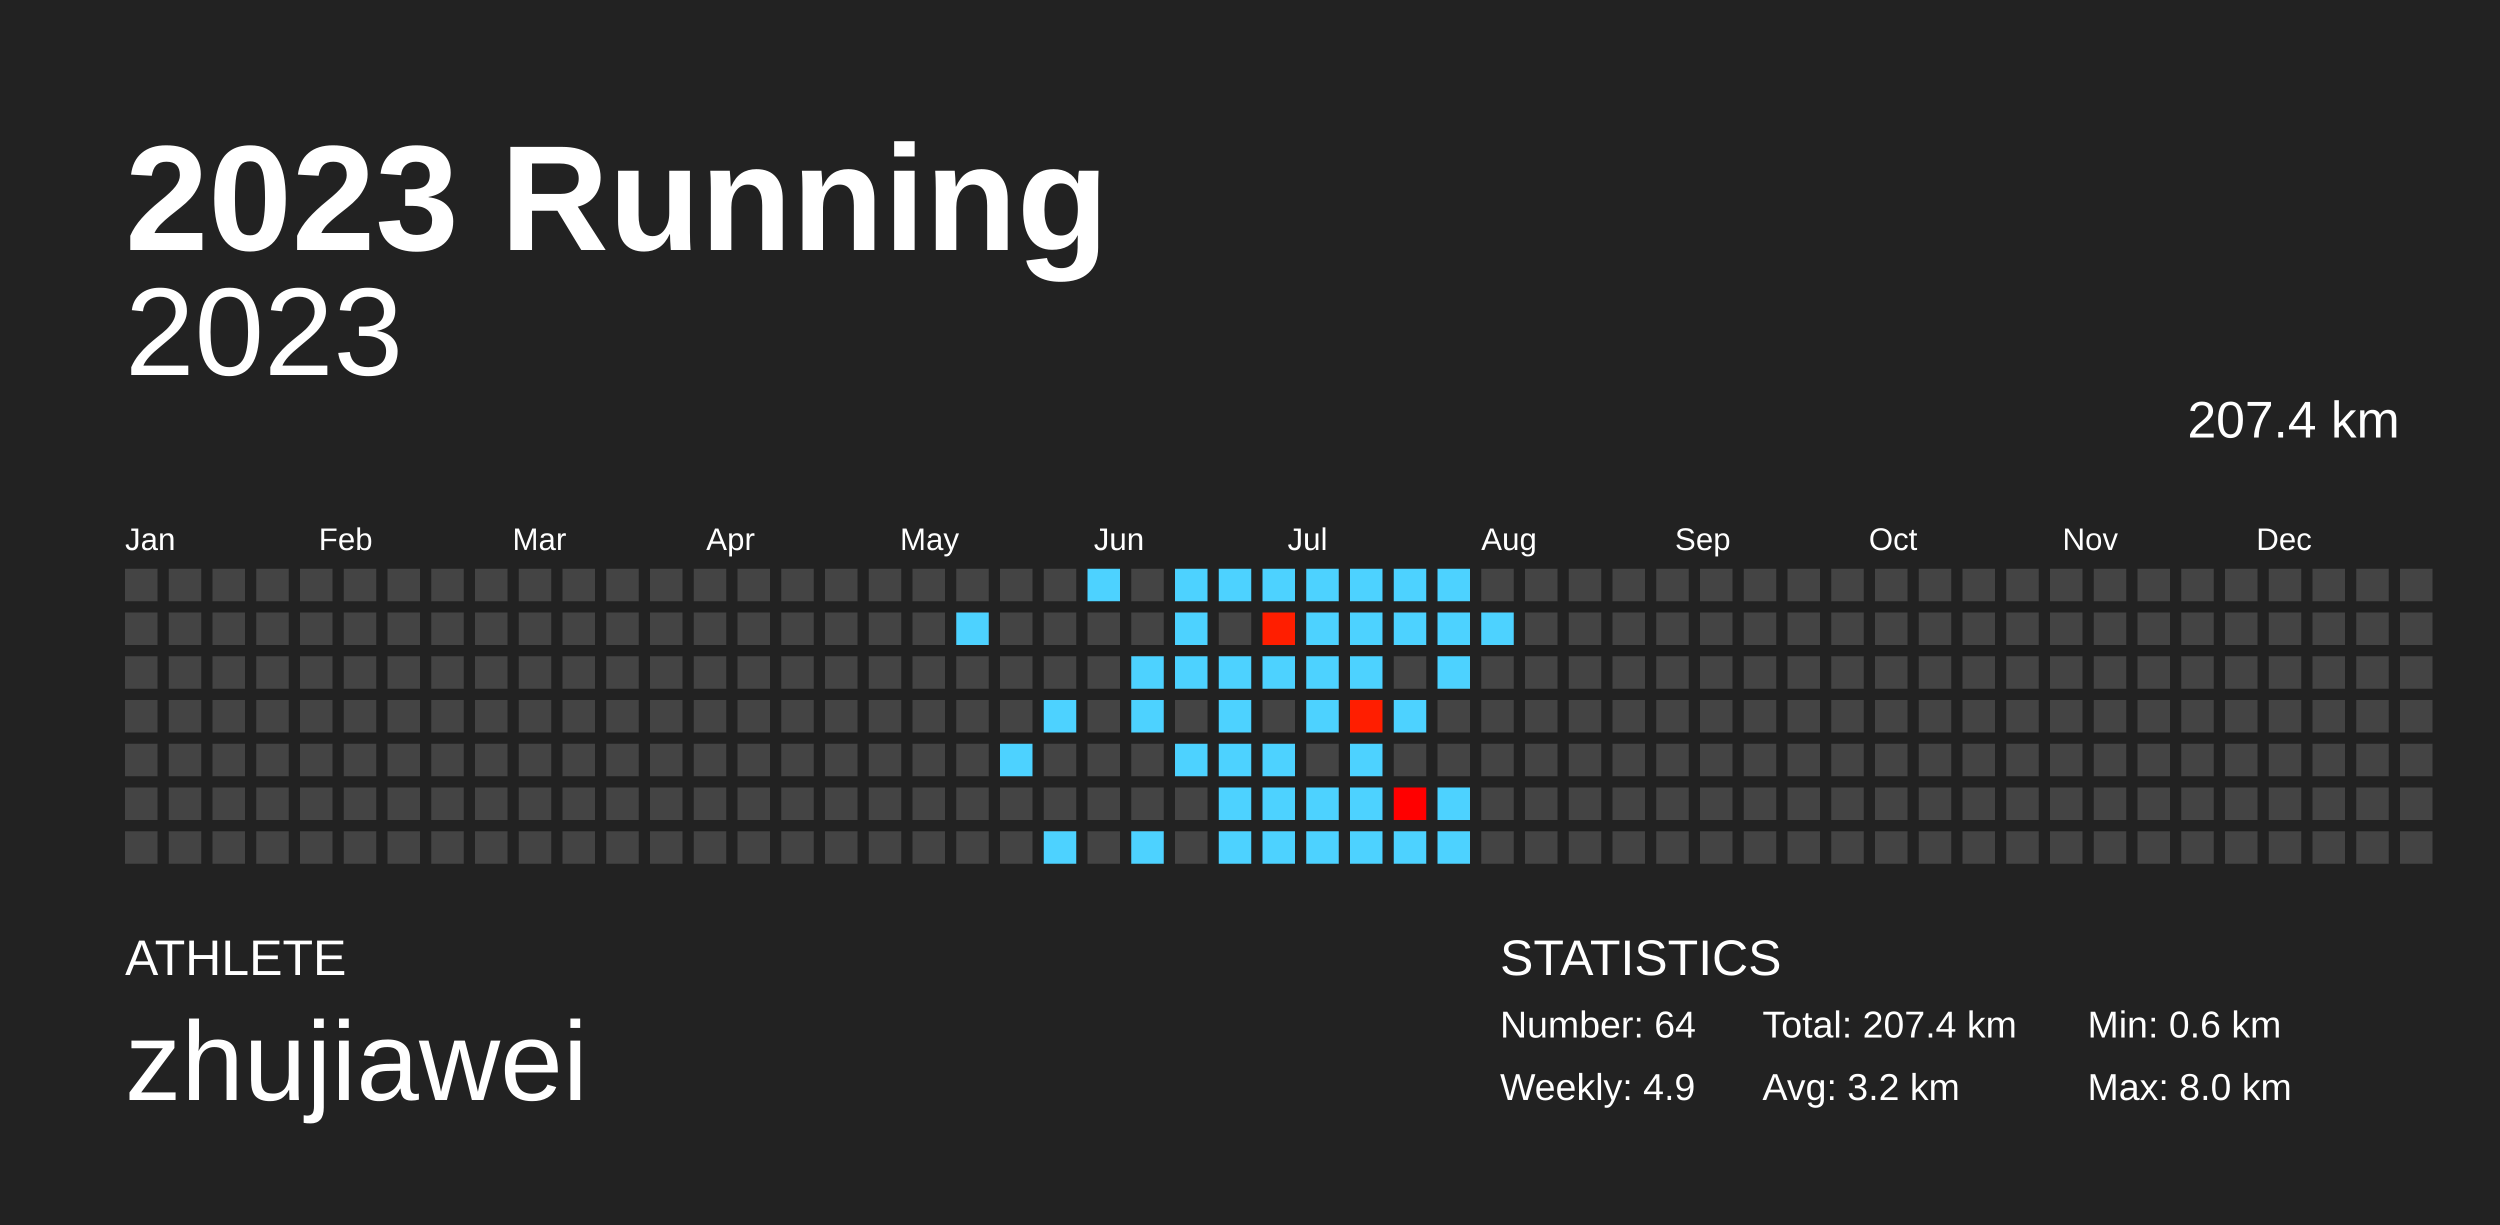
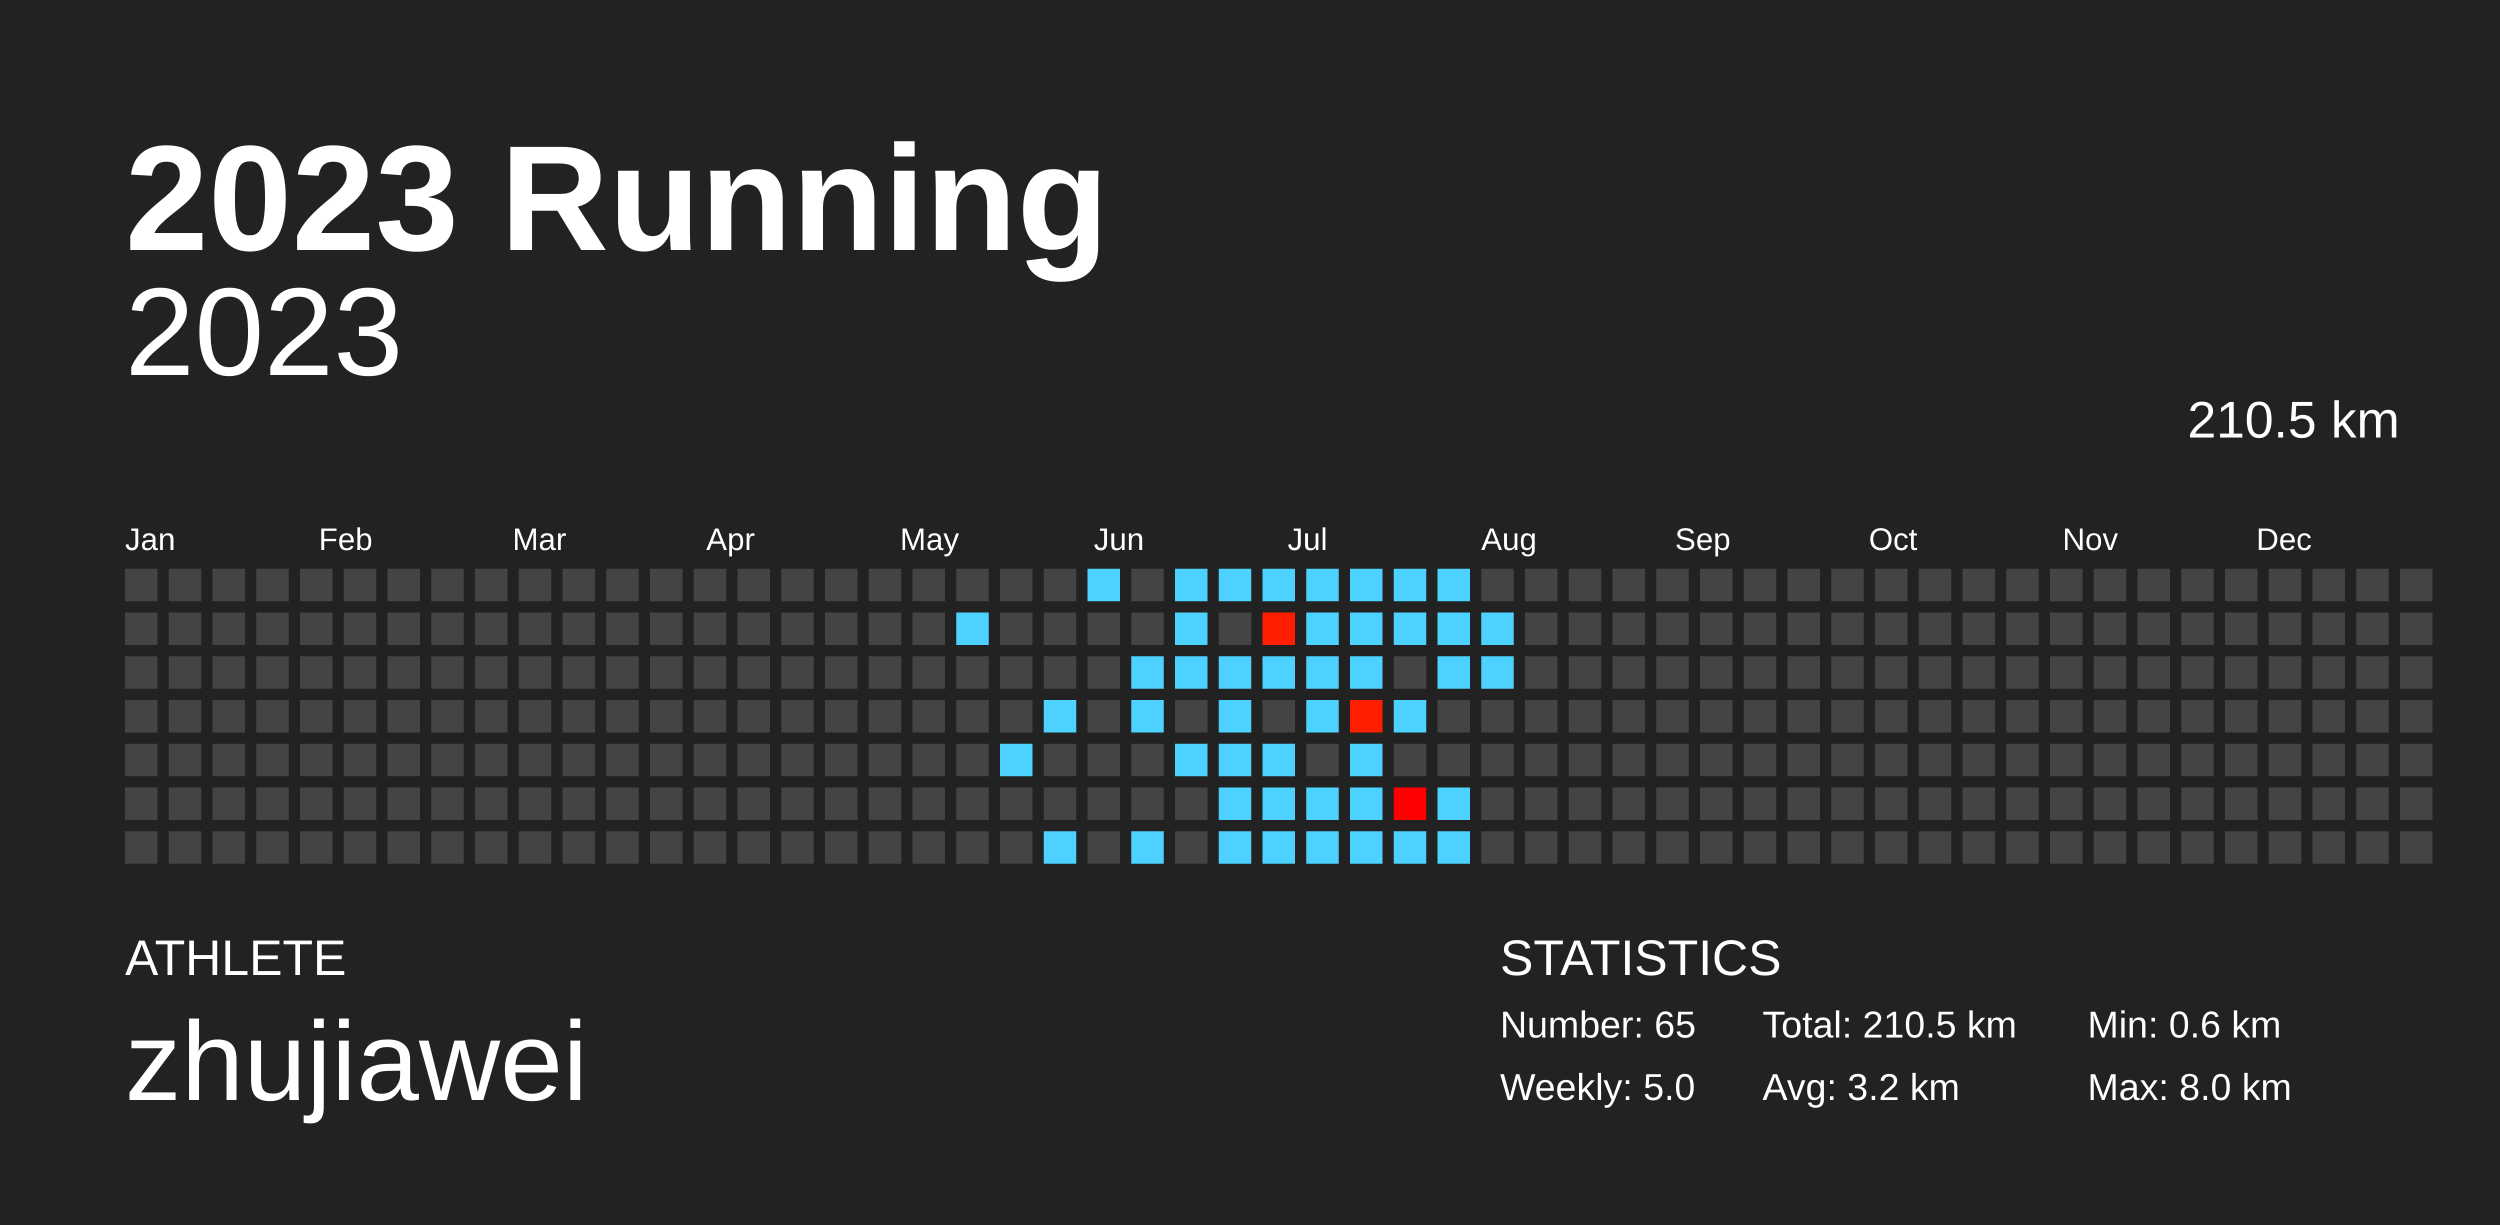
<svg xmlns="http://www.w3.org/2000/svg" baseProfile="full" height="98mm" version="1.1" viewBox="0,0,200,98" width="200mm">
  <defs />
  <rect fill="#222222" height="98" width="200" x="0" y="0" />
  <text fill="#FFFFFF" style="font-size:12px; font-family:Arial; font-weight:bold;" x="10" y="20">2023 Running</text>
  <text fill="#FFFFFF" style="font-size:4px; font-family:Arial" x="10" y="78">ATHLETE</text>
  <text fill="#FFFFFF" style="font-size:9px; font-family:Arial" x="10" y="88">zhujiawei</text>
  <text fill="#FFFFFF" style="font-size:4px; font-family:Arial" x="120" y="78">STATISTICS</text>
-   <text fill="#FFFFFF" style="font-size:3px; font-family:Arial" x="120" y="83">Number: 64</text>
-   <text fill="#FFFFFF" style="font-size:3px; font-family:Arial" x="120" y="88">Weekly: 4.9</text>
-   <text fill="#FFFFFF" style="font-size:3px; font-family:Arial" x="141" y="83">Total: 207.4 km</text>
+   <text fill="#FFFFFF" style="font-size:3px; font-family:Arial" x="120" y="83">Number: 65</text>
+   <text fill="#FFFFFF" style="font-size:3px; font-family:Arial" x="120" y="88">Weekly: 5.0</text>
+   <text fill="#FFFFFF" style="font-size:3px; font-family:Arial" x="141" y="83">Total: 210.5 km</text>
  <text fill="#FFFFFF" style="font-size:3px; font-family:Arial" x="141" y="88">Avg: 3.2 km</text>
  <text fill="#FFFFFF" style="font-size:3px; font-family:Arial" x="167" y="83">Min: 0.6 km</text>
  <text fill="#FFFFFF" style="font-size:3px; font-family:Arial" x="167" y="88">Max: 8.0 km</text>
  <text alignment-baseline="hanging" fill="#FFFFFF" style="font-size:10.0px; font-family:Arial;" x="10" y="30">2023</text>
-   <text alignment-baseline="hanging" fill="#FFFFFF" style="font-size:4.125px; font-family:Arial;" x="175" y="35">207.4 km</text>
+   <text alignment-baseline="hanging" fill="#FFFFFF" style="font-size:4.125px; font-family:Arial;" x="175" y="35">210.5 km</text>
  <text fill="#FFFFFF" style="font-size:2.5px; font-family:Arial" x="10.0" y="44">Jan</text>
  <text fill="#FFFFFF" style="font-size:2.5px; font-family:Arial" x="25.5" y="44">Feb</text>
  <text fill="#FFFFFF" style="font-size:2.5px; font-family:Arial" x="41.0" y="44">Mar</text>
  <text fill="#FFFFFF" style="font-size:2.5px; font-family:Arial" x="56.5" y="44">Apr</text>
  <text fill="#FFFFFF" style="font-size:2.5px; font-family:Arial" x="72.0" y="44">May</text>
  <text fill="#FFFFFF" style="font-size:2.5px; font-family:Arial" x="87.5" y="44">Jun</text>
  <text fill="#FFFFFF" style="font-size:2.5px; font-family:Arial" x="103.0" y="44">Jul</text>
  <text fill="#FFFFFF" style="font-size:2.5px; font-family:Arial" x="118.5" y="44">Aug</text>
  <text fill="#FFFFFF" style="font-size:2.5px; font-family:Arial" x="134.0" y="44">Sep</text>
  <text fill="#FFFFFF" style="font-size:2.5px; font-family:Arial" x="149.5" y="44">Oct</text>
  <text fill="#FFFFFF" style="font-size:2.5px; font-family:Arial" x="165.0" y="44">Nov</text>
  <text fill="#FFFFFF" style="font-size:2.5px; font-family:Arial" x="180.5" y="44">Dec</text>
  <rect fill="#444444" height="2.6" width="2.6" x="10.0" y="45.5" />
  <rect fill="#444444" height="2.6" width="2.6" x="10.0" y="49.0" />
  <rect fill="#444444" height="2.6" width="2.6" x="10.0" y="52.5" />
  <rect fill="#444444" height="2.6" width="2.6" x="10.0" y="56.0" />
  <rect fill="#444444" height="2.6" width="2.6" x="10.0" y="59.5" />
  <rect fill="#444444" height="2.6" width="2.6" x="10.0" y="63.0" />
  <rect fill="#444444" height="2.6" width="2.6" x="10.0" y="66.5" />
  <rect fill="#444444" height="2.6" width="2.6" x="13.5" y="45.5" />
  <rect fill="#444444" height="2.6" width="2.6" x="13.5" y="49.0" />
  <rect fill="#444444" height="2.6" width="2.6" x="13.5" y="52.5" />
  <rect fill="#444444" height="2.6" width="2.6" x="13.5" y="56.0" />
  <rect fill="#444444" height="2.6" width="2.6" x="13.5" y="59.5" />
  <rect fill="#444444" height="2.6" width="2.6" x="13.5" y="63.0" />
  <rect fill="#444444" height="2.6" width="2.6" x="13.5" y="66.5" />
  <rect fill="#444444" height="2.6" width="2.6" x="17.0" y="45.5" />
  <rect fill="#444444" height="2.6" width="2.6" x="17.0" y="49.0" />
  <rect fill="#444444" height="2.6" width="2.6" x="17.0" y="52.5" />
  <rect fill="#444444" height="2.6" width="2.6" x="17.0" y="56.0" />
  <rect fill="#444444" height="2.6" width="2.6" x="17.0" y="59.5" />
  <rect fill="#444444" height="2.6" width="2.6" x="17.0" y="63.0" />
  <rect fill="#444444" height="2.6" width="2.6" x="17.0" y="66.5" />
  <rect fill="#444444" height="2.6" width="2.6" x="20.5" y="45.5" />
  <rect fill="#444444" height="2.6" width="2.6" x="20.5" y="49.0" />
  <rect fill="#444444" height="2.6" width="2.6" x="20.5" y="52.5" />
  <rect fill="#444444" height="2.6" width="2.6" x="20.5" y="56.0" />
  <rect fill="#444444" height="2.6" width="2.6" x="20.5" y="59.5" />
  <rect fill="#444444" height="2.6" width="2.6" x="20.5" y="63.0" />
  <rect fill="#444444" height="2.6" width="2.6" x="20.5" y="66.5" />
  <rect fill="#444444" height="2.6" width="2.6" x="24.0" y="45.5" />
  <rect fill="#444444" height="2.6" width="2.6" x="24.0" y="49.0" />
  <rect fill="#444444" height="2.6" width="2.6" x="24.0" y="52.5" />
  <rect fill="#444444" height="2.6" width="2.6" x="24.0" y="56.0" />
  <rect fill="#444444" height="2.6" width="2.6" x="24.0" y="59.5" />
  <rect fill="#444444" height="2.6" width="2.6" x="24.0" y="63.0" />
  <rect fill="#444444" height="2.6" width="2.6" x="24.0" y="66.5" />
  <rect fill="#444444" height="2.6" width="2.6" x="27.5" y="45.5" />
  <rect fill="#444444" height="2.6" width="2.6" x="27.5" y="49.0" />
  <rect fill="#444444" height="2.6" width="2.6" x="27.5" y="52.5" />
  <rect fill="#444444" height="2.6" width="2.6" x="27.5" y="56.0" />
  <rect fill="#444444" height="2.6" width="2.6" x="27.5" y="59.5" />
  <rect fill="#444444" height="2.6" width="2.6" x="27.5" y="63.0" />
  <rect fill="#444444" height="2.6" width="2.6" x="27.5" y="66.5" />
  <rect fill="#444444" height="2.6" width="2.6" x="31.0" y="45.5" />
  <rect fill="#444444" height="2.6" width="2.6" x="31.0" y="49.0" />
  <rect fill="#444444" height="2.6" width="2.6" x="31.0" y="52.5" />
  <rect fill="#444444" height="2.6" width="2.6" x="31.0" y="56.0" />
  <rect fill="#444444" height="2.6" width="2.6" x="31.0" y="59.5" />
  <rect fill="#444444" height="2.6" width="2.6" x="31.0" y="63.0" />
  <rect fill="#444444" height="2.6" width="2.6" x="31.0" y="66.5" />
  <rect fill="#444444" height="2.6" width="2.6" x="34.5" y="45.5" />
  <rect fill="#444444" height="2.6" width="2.6" x="34.5" y="49.0" />
  <rect fill="#444444" height="2.6" width="2.6" x="34.5" y="52.5" />
  <rect fill="#444444" height="2.6" width="2.6" x="34.5" y="56.0" />
  <rect fill="#444444" height="2.6" width="2.6" x="34.5" y="59.5" />
  <rect fill="#444444" height="2.6" width="2.6" x="34.5" y="63.0" />
  <rect fill="#444444" height="2.6" width="2.6" x="34.5" y="66.5" />
  <rect fill="#444444" height="2.6" width="2.6" x="38.0" y="45.5" />
  <rect fill="#444444" height="2.6" width="2.6" x="38.0" y="49.0" />
  <rect fill="#444444" height="2.6" width="2.6" x="38.0" y="52.5" />
  <rect fill="#444444" height="2.6" width="2.6" x="38.0" y="56.0" />
  <rect fill="#444444" height="2.6" width="2.6" x="38.0" y="59.5" />
  <rect fill="#444444" height="2.6" width="2.6" x="38.0" y="63.0" />
  <rect fill="#444444" height="2.6" width="2.6" x="38.0" y="66.5" />
  <rect fill="#444444" height="2.6" width="2.6" x="41.5" y="45.5" />
  <rect fill="#444444" height="2.6" width="2.6" x="41.5" y="49.0" />
  <rect fill="#444444" height="2.6" width="2.6" x="41.5" y="52.5" />
  <rect fill="#444444" height="2.6" width="2.6" x="41.5" y="56.0" />
  <rect fill="#444444" height="2.6" width="2.6" x="41.5" y="59.5" />
  <rect fill="#444444" height="2.6" width="2.6" x="41.5" y="63.0" />
  <rect fill="#444444" height="2.6" width="2.6" x="41.5" y="66.5" />
  <rect fill="#444444" height="2.6" width="2.6" x="45.0" y="45.5" />
  <rect fill="#444444" height="2.6" width="2.6" x="45.0" y="49.0" />
  <rect fill="#444444" height="2.6" width="2.6" x="45.0" y="52.5" />
  <rect fill="#444444" height="2.6" width="2.6" x="45.0" y="56.0" />
  <rect fill="#444444" height="2.6" width="2.6" x="45.0" y="59.5" />
  <rect fill="#444444" height="2.6" width="2.6" x="45.0" y="63.0" />
  <rect fill="#444444" height="2.6" width="2.6" x="45.0" y="66.5" />
  <rect fill="#444444" height="2.6" width="2.6" x="48.5" y="45.5" />
  <rect fill="#444444" height="2.6" width="2.6" x="48.5" y="49.0" />
  <rect fill="#444444" height="2.6" width="2.6" x="48.5" y="52.5" />
  <rect fill="#444444" height="2.6" width="2.6" x="48.5" y="56.0" />
  <rect fill="#444444" height="2.6" width="2.6" x="48.5" y="59.5" />
  <rect fill="#444444" height="2.6" width="2.6" x="48.5" y="63.0" />
  <rect fill="#444444" height="2.6" width="2.6" x="48.5" y="66.5" />
  <rect fill="#444444" height="2.6" width="2.6" x="52.0" y="45.5" />
  <rect fill="#444444" height="2.6" width="2.6" x="52.0" y="49.0" />
  <rect fill="#444444" height="2.6" width="2.6" x="52.0" y="52.5" />
  <rect fill="#444444" height="2.6" width="2.6" x="52.0" y="56.0" />
  <rect fill="#444444" height="2.6" width="2.6" x="52.0" y="59.5" />
  <rect fill="#444444" height="2.6" width="2.6" x="52.0" y="63.0" />
  <rect fill="#444444" height="2.6" width="2.6" x="52.0" y="66.5" />
  <rect fill="#444444" height="2.6" width="2.6" x="55.5" y="45.5" />
  <rect fill="#444444" height="2.6" width="2.6" x="55.5" y="49.0" />
  <rect fill="#444444" height="2.6" width="2.6" x="55.5" y="52.5" />
  <rect fill="#444444" height="2.6" width="2.6" x="55.5" y="56.0" />
  <rect fill="#444444" height="2.6" width="2.6" x="55.5" y="59.5" />
  <rect fill="#444444" height="2.6" width="2.6" x="55.5" y="63.0" />
  <rect fill="#444444" height="2.6" width="2.6" x="55.5" y="66.5" />
  <rect fill="#444444" height="2.6" width="2.6" x="59.0" y="45.5" />
  <rect fill="#444444" height="2.6" width="2.6" x="59.0" y="49.0" />
  <rect fill="#444444" height="2.6" width="2.6" x="59.0" y="52.5" />
  <rect fill="#444444" height="2.6" width="2.6" x="59.0" y="56.0" />
  <rect fill="#444444" height="2.6" width="2.6" x="59.0" y="59.5" />
  <rect fill="#444444" height="2.6" width="2.6" x="59.0" y="63.0" />
  <rect fill="#444444" height="2.6" width="2.6" x="59.0" y="66.5" />
  <rect fill="#444444" height="2.6" width="2.6" x="62.5" y="45.5" />
  <rect fill="#444444" height="2.6" width="2.6" x="62.5" y="49.0" />
  <rect fill="#444444" height="2.6" width="2.6" x="62.5" y="52.5" />
  <rect fill="#444444" height="2.6" width="2.6" x="62.5" y="56.0" />
  <rect fill="#444444" height="2.6" width="2.6" x="62.5" y="59.5" />
  <rect fill="#444444" height="2.6" width="2.6" x="62.5" y="63.0" />
  <rect fill="#444444" height="2.6" width="2.6" x="62.5" y="66.5" />
  <rect fill="#444444" height="2.6" width="2.6" x="66.0" y="45.5" />
  <rect fill="#444444" height="2.6" width="2.6" x="66.0" y="49.0" />
  <rect fill="#444444" height="2.6" width="2.6" x="66.0" y="52.5" />
  <rect fill="#444444" height="2.6" width="2.6" x="66.0" y="56.0" />
  <rect fill="#444444" height="2.6" width="2.6" x="66.0" y="59.5" />
  <rect fill="#444444" height="2.6" width="2.6" x="66.0" y="63.0" />
  <rect fill="#444444" height="2.6" width="2.6" x="66.0" y="66.5" />
  <rect fill="#444444" height="2.6" width="2.6" x="69.5" y="45.5" />
  <rect fill="#444444" height="2.6" width="2.6" x="69.5" y="49.0" />
  <rect fill="#444444" height="2.6" width="2.6" x="69.5" y="52.5" />
  <rect fill="#444444" height="2.6" width="2.6" x="69.5" y="56.0" />
  <rect fill="#444444" height="2.6" width="2.6" x="69.5" y="59.5" />
  <rect fill="#444444" height="2.6" width="2.6" x="69.5" y="63.0" />
  <rect fill="#444444" height="2.6" width="2.6" x="69.5" y="66.5" />
  <rect fill="#444444" height="2.6" width="2.6" x="73.0" y="45.5" />
  <rect fill="#444444" height="2.6" width="2.6" x="73.0" y="49.0" />
  <rect fill="#444444" height="2.6" width="2.6" x="73.0" y="52.5" />
  <rect fill="#444444" height="2.6" width="2.6" x="73.0" y="56.0" />
  <rect fill="#444444" height="2.6" width="2.6" x="73.0" y="59.5" />
  <rect fill="#444444" height="2.6" width="2.6" x="73.0" y="63.0" />
  <rect fill="#444444" height="2.6" width="2.6" x="73.0" y="66.5" />
  <rect fill="#444444" height="2.6" width="2.6" x="76.5" y="45.5" />
  <rect fill="#4dd2ff" height="2.6" width="2.6" x="76.5" y="49.0" />
  <rect fill="#444444" height="2.6" width="2.6" x="76.5" y="52.5" />
  <rect fill="#444444" height="2.6" width="2.6" x="76.5" y="56.0" />
  <rect fill="#444444" height="2.6" width="2.6" x="76.5" y="59.5" />
  <rect fill="#444444" height="2.6" width="2.6" x="76.5" y="63.0" />
  <rect fill="#444444" height="2.6" width="2.6" x="76.5" y="66.5" />
  <rect fill="#444444" height="2.6" width="2.6" x="80.0" y="45.5" />
  <rect fill="#444444" height="2.6" width="2.6" x="80.0" y="49.0" />
  <rect fill="#444444" height="2.6" width="2.6" x="80.0" y="52.5" />
  <rect fill="#444444" height="2.6" width="2.6" x="80.0" y="56.0" />
  <rect fill="#4dd2ff" height="2.6" width="2.6" x="80.0" y="59.5" />
  <rect fill="#444444" height="2.6" width="2.6" x="80.0" y="63.0" />
  <rect fill="#444444" height="2.6" width="2.6" x="80.0" y="66.5" />
  <rect fill="#444444" height="2.6" width="2.6" x="83.5" y="45.5" />
  <rect fill="#444444" height="2.6" width="2.6" x="83.5" y="49.0" />
  <rect fill="#444444" height="2.6" width="2.6" x="83.5" y="52.5" />
  <rect fill="#4dd2ff" height="2.6" width="2.6" x="83.5" y="56.0" />
  <rect fill="#444444" height="2.6" width="2.6" x="83.5" y="59.5" />
  <rect fill="#444444" height="2.6" width="2.6" x="83.5" y="63.0" />
  <rect fill="#4dd2ff" height="2.6" width="2.6" x="83.5" y="66.5" />
  <rect fill="#4dd2ff" height="2.6" width="2.6" x="87.0" y="45.5" />
  <rect fill="#444444" height="2.6" width="2.6" x="87.0" y="49.0" />
  <rect fill="#444444" height="2.6" width="2.6" x="87.0" y="52.5" />
  <rect fill="#444444" height="2.6" width="2.6" x="87.0" y="56.0" />
  <rect fill="#444444" height="2.6" width="2.6" x="87.0" y="59.5" />
  <rect fill="#444444" height="2.6" width="2.6" x="87.0" y="63.0" />
  <rect fill="#444444" height="2.6" width="2.6" x="87.0" y="66.5" />
  <rect fill="#444444" height="2.6" width="2.6" x="90.5" y="45.5" />
  <rect fill="#444444" height="2.6" width="2.6" x="90.5" y="49.0" />
  <rect fill="#4dd2ff" height="2.6" width="2.6" x="90.5" y="52.5" />
  <rect fill="#4dd2ff" height="2.6" width="2.6" x="90.5" y="56.0" />
  <rect fill="#444444" height="2.6" width="2.6" x="90.5" y="59.5" />
  <rect fill="#444444" height="2.6" width="2.6" x="90.5" y="63.0" />
  <rect fill="#4dd2ff" height="2.6" width="2.6" x="90.5" y="66.5" />
  <rect fill="#4dd2ff" height="2.6" width="2.6" x="94.0" y="45.5" />
  <rect fill="#4dd2ff" height="2.6" width="2.6" x="94.0" y="49.0" />
  <rect fill="#4dd2ff" height="2.6" width="2.6" x="94.0" y="52.5" />
  <rect fill="#444444" height="2.6" width="2.6" x="94.0" y="56.0" />
  <rect fill="#4dd2ff" height="2.6" width="2.6" x="94.0" y="59.5" />
  <rect fill="#444444" height="2.6" width="2.6" x="94.0" y="63.0" />
  <rect fill="#444444" height="2.6" width="2.6" x="94.0" y="66.5" />
  <rect fill="#4dd2ff" height="2.6" width="2.6" x="97.5" y="45.5" />
  <rect fill="#444444" height="2.6" width="2.6" x="97.5" y="49.0" />
  <rect fill="#4dd2ff" height="2.6" width="2.6" x="97.5" y="52.5" />
  <rect fill="#4dd2ff" height="2.6" width="2.6" x="97.5" y="56.0" />
  <rect fill="#4dd2ff" height="2.6" width="2.6" x="97.5" y="59.5" />
  <rect fill="#4dd2ff" height="2.6" width="2.6" x="97.5" y="63.0" />
  <rect fill="#4dd2ff" height="2.6" width="2.6" x="97.5" y="66.5" />
  <rect fill="#4dd2ff" height="2.6" width="2.6" x="101.0" y="45.5" />
  <rect fill="#ff1e00" height="2.6" width="2.6" x="101.0" y="49.0" />
  <rect fill="#4dd2ff" height="2.6" width="2.6" x="101.0" y="52.5" />
  <rect fill="#444444" height="2.6" width="2.6" x="101.0" y="56.0" />
  <rect fill="#4dd2ff" height="2.6" width="2.6" x="101.0" y="59.5" />
  <rect fill="#4dd2ff" height="2.6" width="2.6" x="101.0" y="63.0" />
  <rect fill="#4dd2ff" height="2.6" width="2.6" x="101.0" y="66.5" />
  <rect fill="#4dd2ff" height="2.6" width="2.6" x="104.5" y="45.5" />
  <rect fill="#4dd2ff" height="2.6" width="2.6" x="104.5" y="49.0" />
  <rect fill="#4dd2ff" height="2.6" width="2.6" x="104.5" y="52.5" />
  <rect fill="#4dd2ff" height="2.6" width="2.6" x="104.5" y="56.0" />
  <rect fill="#444444" height="2.6" width="2.6" x="104.5" y="59.5" />
  <rect fill="#4dd2ff" height="2.6" width="2.6" x="104.5" y="63.0" />
  <rect fill="#4dd2ff" height="2.6" width="2.6" x="104.5" y="66.5" />
  <rect fill="#4dd2ff" height="2.6" width="2.6" x="108.0" y="45.5" />
  <rect fill="#4dd2ff" height="2.6" width="2.6" x="108.0" y="49.0" />
  <rect fill="#4dd2ff" height="2.6" width="2.6" x="108.0" y="52.5" />
  <rect fill="#ff1e00" height="2.6" width="2.6" x="108.0" y="56.0" />
  <rect fill="#4dd2ff" height="2.6" width="2.6" x="108.0" y="59.5" />
  <rect fill="#4dd2ff" height="2.6" width="2.6" x="108.0" y="63.0" />
  <rect fill="#4dd2ff" height="2.6" width="2.6" x="108.0" y="66.5" />
  <rect fill="#4dd2ff" height="2.6" width="2.6" x="111.5" y="45.5" />
  <rect fill="#4dd2ff" height="2.6" width="2.6" x="111.5" y="49.0" />
  <rect fill="#444444" height="2.6" width="2.6" x="111.5" y="52.5" />
  <rect fill="#4dd2ff" height="2.6" width="2.6" x="111.5" y="56.0" />
  <rect fill="#444444" height="2.6" width="2.6" x="111.5" y="59.5" />
  <rect fill="#ff0000" height="2.6" width="2.6" x="111.5" y="63.0" />
  <rect fill="#4dd2ff" height="2.6" width="2.6" x="111.5" y="66.5" />
  <rect fill="#4dd2ff" height="2.6" width="2.6" x="115.0" y="45.5" />
  <rect fill="#4dd2ff" height="2.6" width="2.6" x="115.0" y="49.0" />
  <rect fill="#4dd2ff" height="2.6" width="2.6" x="115.0" y="52.5" />
  <rect fill="#444444" height="2.6" width="2.6" x="115.0" y="56.0" />
  <rect fill="#444444" height="2.6" width="2.6" x="115.0" y="59.5" />
  <rect fill="#4dd2ff" height="2.6" width="2.6" x="115.0" y="63.0" />
  <rect fill="#4dd2ff" height="2.6" width="2.6" x="115.0" y="66.5" />
  <rect fill="#444444" height="2.6" width="2.6" x="118.5" y="45.5" />
  <rect fill="#4dd2ff" height="2.6" width="2.6" x="118.5" y="49.0" />
-   <rect fill="#444444" height="2.6" width="2.6" x="118.5" y="52.5" />
+   <rect fill="#4dd2ff" height="2.6" width="2.6" x="118.5" y="52.5" />
  <rect fill="#444444" height="2.6" width="2.6" x="118.5" y="56.0" />
  <rect fill="#444444" height="2.6" width="2.6" x="118.5" y="59.5" />
  <rect fill="#444444" height="2.6" width="2.6" x="118.5" y="63.0" />
  <rect fill="#444444" height="2.6" width="2.6" x="118.5" y="66.5" />
  <rect fill="#444444" height="2.6" width="2.6" x="122.0" y="45.5" />
  <rect fill="#444444" height="2.6" width="2.6" x="122.0" y="49.0" />
  <rect fill="#444444" height="2.6" width="2.6" x="122.0" y="52.5" />
  <rect fill="#444444" height="2.6" width="2.6" x="122.0" y="56.0" />
  <rect fill="#444444" height="2.6" width="2.6" x="122.0" y="59.5" />
  <rect fill="#444444" height="2.6" width="2.6" x="122.0" y="63.0" />
  <rect fill="#444444" height="2.6" width="2.6" x="122.0" y="66.5" />
  <rect fill="#444444" height="2.6" width="2.6" x="125.5" y="45.5" />
  <rect fill="#444444" height="2.6" width="2.6" x="125.5" y="49.0" />
  <rect fill="#444444" height="2.6" width="2.6" x="125.5" y="52.5" />
  <rect fill="#444444" height="2.6" width="2.6" x="125.5" y="56.0" />
  <rect fill="#444444" height="2.6" width="2.6" x="125.5" y="59.5" />
  <rect fill="#444444" height="2.6" width="2.6" x="125.5" y="63.0" />
  <rect fill="#444444" height="2.6" width="2.6" x="125.5" y="66.5" />
  <rect fill="#444444" height="2.6" width="2.6" x="129.0" y="45.5" />
  <rect fill="#444444" height="2.6" width="2.6" x="129.0" y="49.0" />
  <rect fill="#444444" height="2.6" width="2.6" x="129.0" y="52.5" />
  <rect fill="#444444" height="2.6" width="2.6" x="129.0" y="56.0" />
  <rect fill="#444444" height="2.6" width="2.6" x="129.0" y="59.5" />
  <rect fill="#444444" height="2.6" width="2.6" x="129.0" y="63.0" />
  <rect fill="#444444" height="2.6" width="2.6" x="129.0" y="66.5" />
  <rect fill="#444444" height="2.6" width="2.6" x="132.5" y="45.5" />
  <rect fill="#444444" height="2.6" width="2.6" x="132.5" y="49.0" />
  <rect fill="#444444" height="2.6" width="2.6" x="132.5" y="52.5" />
  <rect fill="#444444" height="2.6" width="2.6" x="132.5" y="56.0" />
  <rect fill="#444444" height="2.6" width="2.6" x="132.5" y="59.5" />
  <rect fill="#444444" height="2.6" width="2.6" x="132.5" y="63.0" />
  <rect fill="#444444" height="2.6" width="2.6" x="132.5" y="66.5" />
  <rect fill="#444444" height="2.6" width="2.6" x="136.0" y="45.5" />
  <rect fill="#444444" height="2.6" width="2.6" x="136.0" y="49.0" />
  <rect fill="#444444" height="2.6" width="2.6" x="136.0" y="52.5" />
  <rect fill="#444444" height="2.6" width="2.6" x="136.0" y="56.0" />
  <rect fill="#444444" height="2.6" width="2.6" x="136.0" y="59.5" />
  <rect fill="#444444" height="2.6" width="2.6" x="136.0" y="63.0" />
  <rect fill="#444444" height="2.6" width="2.6" x="136.0" y="66.5" />
  <rect fill="#444444" height="2.6" width="2.6" x="139.5" y="45.5" />
  <rect fill="#444444" height="2.6" width="2.6" x="139.5" y="49.0" />
  <rect fill="#444444" height="2.6" width="2.6" x="139.5" y="52.5" />
  <rect fill="#444444" height="2.6" width="2.6" x="139.5" y="56.0" />
  <rect fill="#444444" height="2.6" width="2.6" x="139.5" y="59.5" />
  <rect fill="#444444" height="2.6" width="2.6" x="139.5" y="63.0" />
  <rect fill="#444444" height="2.6" width="2.6" x="139.5" y="66.5" />
  <rect fill="#444444" height="2.6" width="2.6" x="143.0" y="45.5" />
  <rect fill="#444444" height="2.6" width="2.6" x="143.0" y="49.0" />
  <rect fill="#444444" height="2.6" width="2.6" x="143.0" y="52.5" />
  <rect fill="#444444" height="2.6" width="2.6" x="143.0" y="56.0" />
  <rect fill="#444444" height="2.6" width="2.6" x="143.0" y="59.5" />
  <rect fill="#444444" height="2.6" width="2.6" x="143.0" y="63.0" />
  <rect fill="#444444" height="2.6" width="2.6" x="143.0" y="66.5" />
  <rect fill="#444444" height="2.6" width="2.6" x="146.5" y="45.5" />
  <rect fill="#444444" height="2.6" width="2.6" x="146.5" y="49.0" />
  <rect fill="#444444" height="2.6" width="2.6" x="146.5" y="52.5" />
  <rect fill="#444444" height="2.6" width="2.6" x="146.5" y="56.0" />
  <rect fill="#444444" height="2.6" width="2.6" x="146.5" y="59.5" />
  <rect fill="#444444" height="2.6" width="2.6" x="146.5" y="63.0" />
  <rect fill="#444444" height="2.6" width="2.6" x="146.5" y="66.5" />
  <rect fill="#444444" height="2.6" width="2.6" x="150.0" y="45.5" />
  <rect fill="#444444" height="2.6" width="2.6" x="150.0" y="49.0" />
  <rect fill="#444444" height="2.6" width="2.6" x="150.0" y="52.5" />
  <rect fill="#444444" height="2.6" width="2.6" x="150.0" y="56.0" />
  <rect fill="#444444" height="2.6" width="2.6" x="150.0" y="59.5" />
  <rect fill="#444444" height="2.6" width="2.6" x="150.0" y="63.0" />
  <rect fill="#444444" height="2.6" width="2.6" x="150.0" y="66.5" />
  <rect fill="#444444" height="2.6" width="2.6" x="153.5" y="45.5" />
  <rect fill="#444444" height="2.6" width="2.6" x="153.5" y="49.0" />
  <rect fill="#444444" height="2.6" width="2.6" x="153.5" y="52.5" />
  <rect fill="#444444" height="2.6" width="2.6" x="153.5" y="56.0" />
  <rect fill="#444444" height="2.6" width="2.6" x="153.5" y="59.5" />
  <rect fill="#444444" height="2.6" width="2.6" x="153.5" y="63.0" />
  <rect fill="#444444" height="2.6" width="2.6" x="153.5" y="66.5" />
  <rect fill="#444444" height="2.6" width="2.6" x="157.0" y="45.5" />
  <rect fill="#444444" height="2.6" width="2.6" x="157.0" y="49.0" />
  <rect fill="#444444" height="2.6" width="2.6" x="157.0" y="52.5" />
  <rect fill="#444444" height="2.6" width="2.6" x="157.0" y="56.0" />
  <rect fill="#444444" height="2.6" width="2.6" x="157.0" y="59.5" />
  <rect fill="#444444" height="2.6" width="2.6" x="157.0" y="63.0" />
  <rect fill="#444444" height="2.6" width="2.6" x="157.0" y="66.5" />
  <rect fill="#444444" height="2.6" width="2.6" x="160.5" y="45.5" />
  <rect fill="#444444" height="2.6" width="2.6" x="160.5" y="49.0" />
  <rect fill="#444444" height="2.6" width="2.6" x="160.5" y="52.5" />
  <rect fill="#444444" height="2.6" width="2.6" x="160.5" y="56.0" />
  <rect fill="#444444" height="2.6" width="2.6" x="160.5" y="59.5" />
  <rect fill="#444444" height="2.6" width="2.6" x="160.5" y="63.0" />
  <rect fill="#444444" height="2.6" width="2.6" x="160.5" y="66.5" />
  <rect fill="#444444" height="2.6" width="2.6" x="164.0" y="45.5" />
  <rect fill="#444444" height="2.6" width="2.6" x="164.0" y="49.0" />
  <rect fill="#444444" height="2.6" width="2.6" x="164.0" y="52.5" />
  <rect fill="#444444" height="2.6" width="2.6" x="164.0" y="56.0" />
  <rect fill="#444444" height="2.6" width="2.6" x="164.0" y="59.5" />
  <rect fill="#444444" height="2.6" width="2.6" x="164.0" y="63.0" />
  <rect fill="#444444" height="2.6" width="2.6" x="164.0" y="66.5" />
  <rect fill="#444444" height="2.6" width="2.6" x="167.5" y="45.5" />
  <rect fill="#444444" height="2.6" width="2.6" x="167.5" y="49.0" />
  <rect fill="#444444" height="2.6" width="2.6" x="167.5" y="52.5" />
  <rect fill="#444444" height="2.6" width="2.6" x="167.5" y="56.0" />
  <rect fill="#444444" height="2.6" width="2.6" x="167.5" y="59.5" />
  <rect fill="#444444" height="2.6" width="2.6" x="167.5" y="63.0" />
  <rect fill="#444444" height="2.6" width="2.6" x="167.5" y="66.5" />
  <rect fill="#444444" height="2.6" width="2.6" x="171.0" y="45.5" />
  <rect fill="#444444" height="2.6" width="2.6" x="171.0" y="49.0" />
  <rect fill="#444444" height="2.6" width="2.6" x="171.0" y="52.5" />
  <rect fill="#444444" height="2.6" width="2.6" x="171.0" y="56.0" />
  <rect fill="#444444" height="2.6" width="2.6" x="171.0" y="59.5" />
  <rect fill="#444444" height="2.6" width="2.6" x="171.0" y="63.0" />
  <rect fill="#444444" height="2.6" width="2.6" x="171.0" y="66.5" />
  <rect fill="#444444" height="2.6" width="2.6" x="174.5" y="45.5" />
  <rect fill="#444444" height="2.6" width="2.6" x="174.5" y="49.0" />
  <rect fill="#444444" height="2.6" width="2.6" x="174.5" y="52.5" />
  <rect fill="#444444" height="2.6" width="2.6" x="174.5" y="56.0" />
  <rect fill="#444444" height="2.6" width="2.6" x="174.5" y="59.5" />
  <rect fill="#444444" height="2.6" width="2.6" x="174.5" y="63.0" />
  <rect fill="#444444" height="2.6" width="2.6" x="174.5" y="66.5" />
  <rect fill="#444444" height="2.6" width="2.6" x="178.0" y="45.5" />
  <rect fill="#444444" height="2.6" width="2.6" x="178.0" y="49.0" />
  <rect fill="#444444" height="2.6" width="2.6" x="178.0" y="52.5" />
  <rect fill="#444444" height="2.6" width="2.6" x="178.0" y="56.0" />
  <rect fill="#444444" height="2.6" width="2.6" x="178.0" y="59.5" />
  <rect fill="#444444" height="2.6" width="2.6" x="178.0" y="63.0" />
  <rect fill="#444444" height="2.6" width="2.6" x="178.0" y="66.5" />
  <rect fill="#444444" height="2.6" width="2.6" x="181.5" y="45.5" />
  <rect fill="#444444" height="2.6" width="2.6" x="181.5" y="49.0" />
  <rect fill="#444444" height="2.6" width="2.6" x="181.5" y="52.5" />
  <rect fill="#444444" height="2.6" width="2.6" x="181.5" y="56.0" />
  <rect fill="#444444" height="2.6" width="2.6" x="181.5" y="59.5" />
  <rect fill="#444444" height="2.6" width="2.6" x="181.5" y="63.0" />
  <rect fill="#444444" height="2.6" width="2.6" x="181.5" y="66.5" />
  <rect fill="#444444" height="2.6" width="2.6" x="185.0" y="45.5" />
  <rect fill="#444444" height="2.6" width="2.6" x="185.0" y="49.0" />
  <rect fill="#444444" height="2.6" width="2.6" x="185.0" y="52.5" />
  <rect fill="#444444" height="2.6" width="2.6" x="185.0" y="56.0" />
  <rect fill="#444444" height="2.6" width="2.6" x="185.0" y="59.5" />
  <rect fill="#444444" height="2.6" width="2.6" x="185.0" y="63.0" />
  <rect fill="#444444" height="2.6" width="2.6" x="185.0" y="66.5" />
  <rect fill="#444444" height="2.6" width="2.6" x="188.5" y="45.5" />
  <rect fill="#444444" height="2.6" width="2.6" x="188.5" y="49.0" />
  <rect fill="#444444" height="2.6" width="2.6" x="188.5" y="52.5" />
  <rect fill="#444444" height="2.6" width="2.6" x="188.5" y="56.0" />
  <rect fill="#444444" height="2.6" width="2.6" x="188.5" y="59.5" />
  <rect fill="#444444" height="2.6" width="2.6" x="188.5" y="63.0" />
  <rect fill="#444444" height="2.6" width="2.6" x="188.5" y="66.5" />
  <rect fill="#444444" height="2.6" width="2.6" x="192.0" y="45.5" />
  <rect fill="#444444" height="2.6" width="2.6" x="192.0" y="49.0" />
  <rect fill="#444444" height="2.6" width="2.6" x="192.0" y="52.5" />
  <rect fill="#444444" height="2.6" width="2.6" x="192.0" y="56.0" />
  <rect fill="#444444" height="2.6" width="2.6" x="192.0" y="59.5" />
  <rect fill="#444444" height="2.6" width="2.6" x="192.0" y="63.0" />
  <rect fill="#444444" height="2.6" width="2.6" x="192.0" y="66.5" />
</svg>
